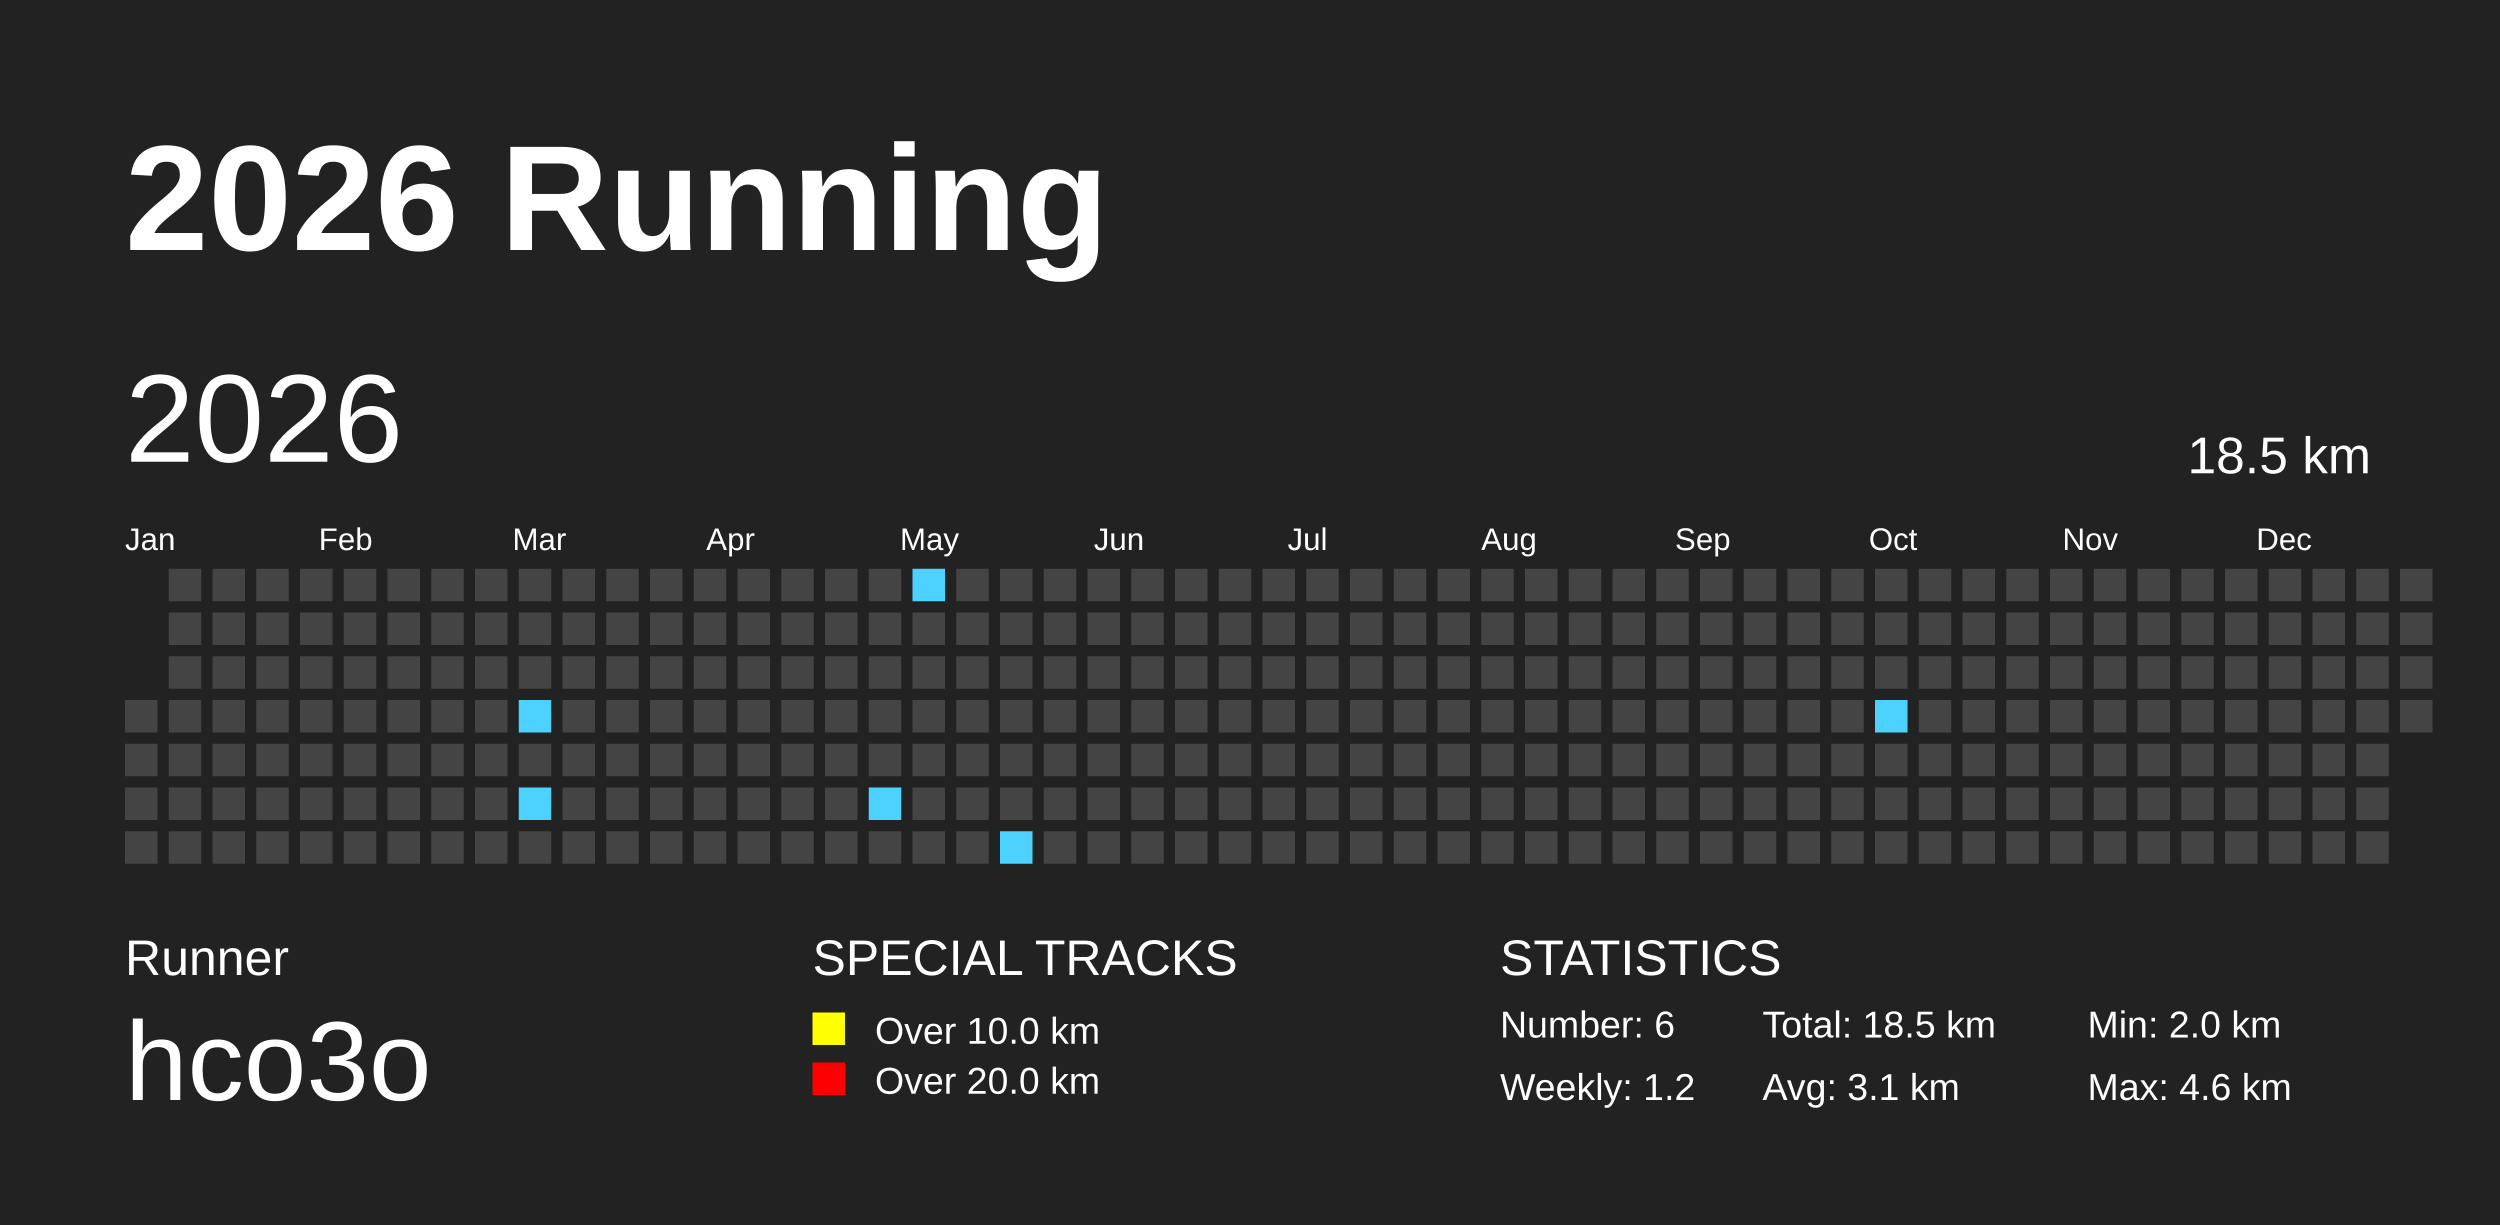
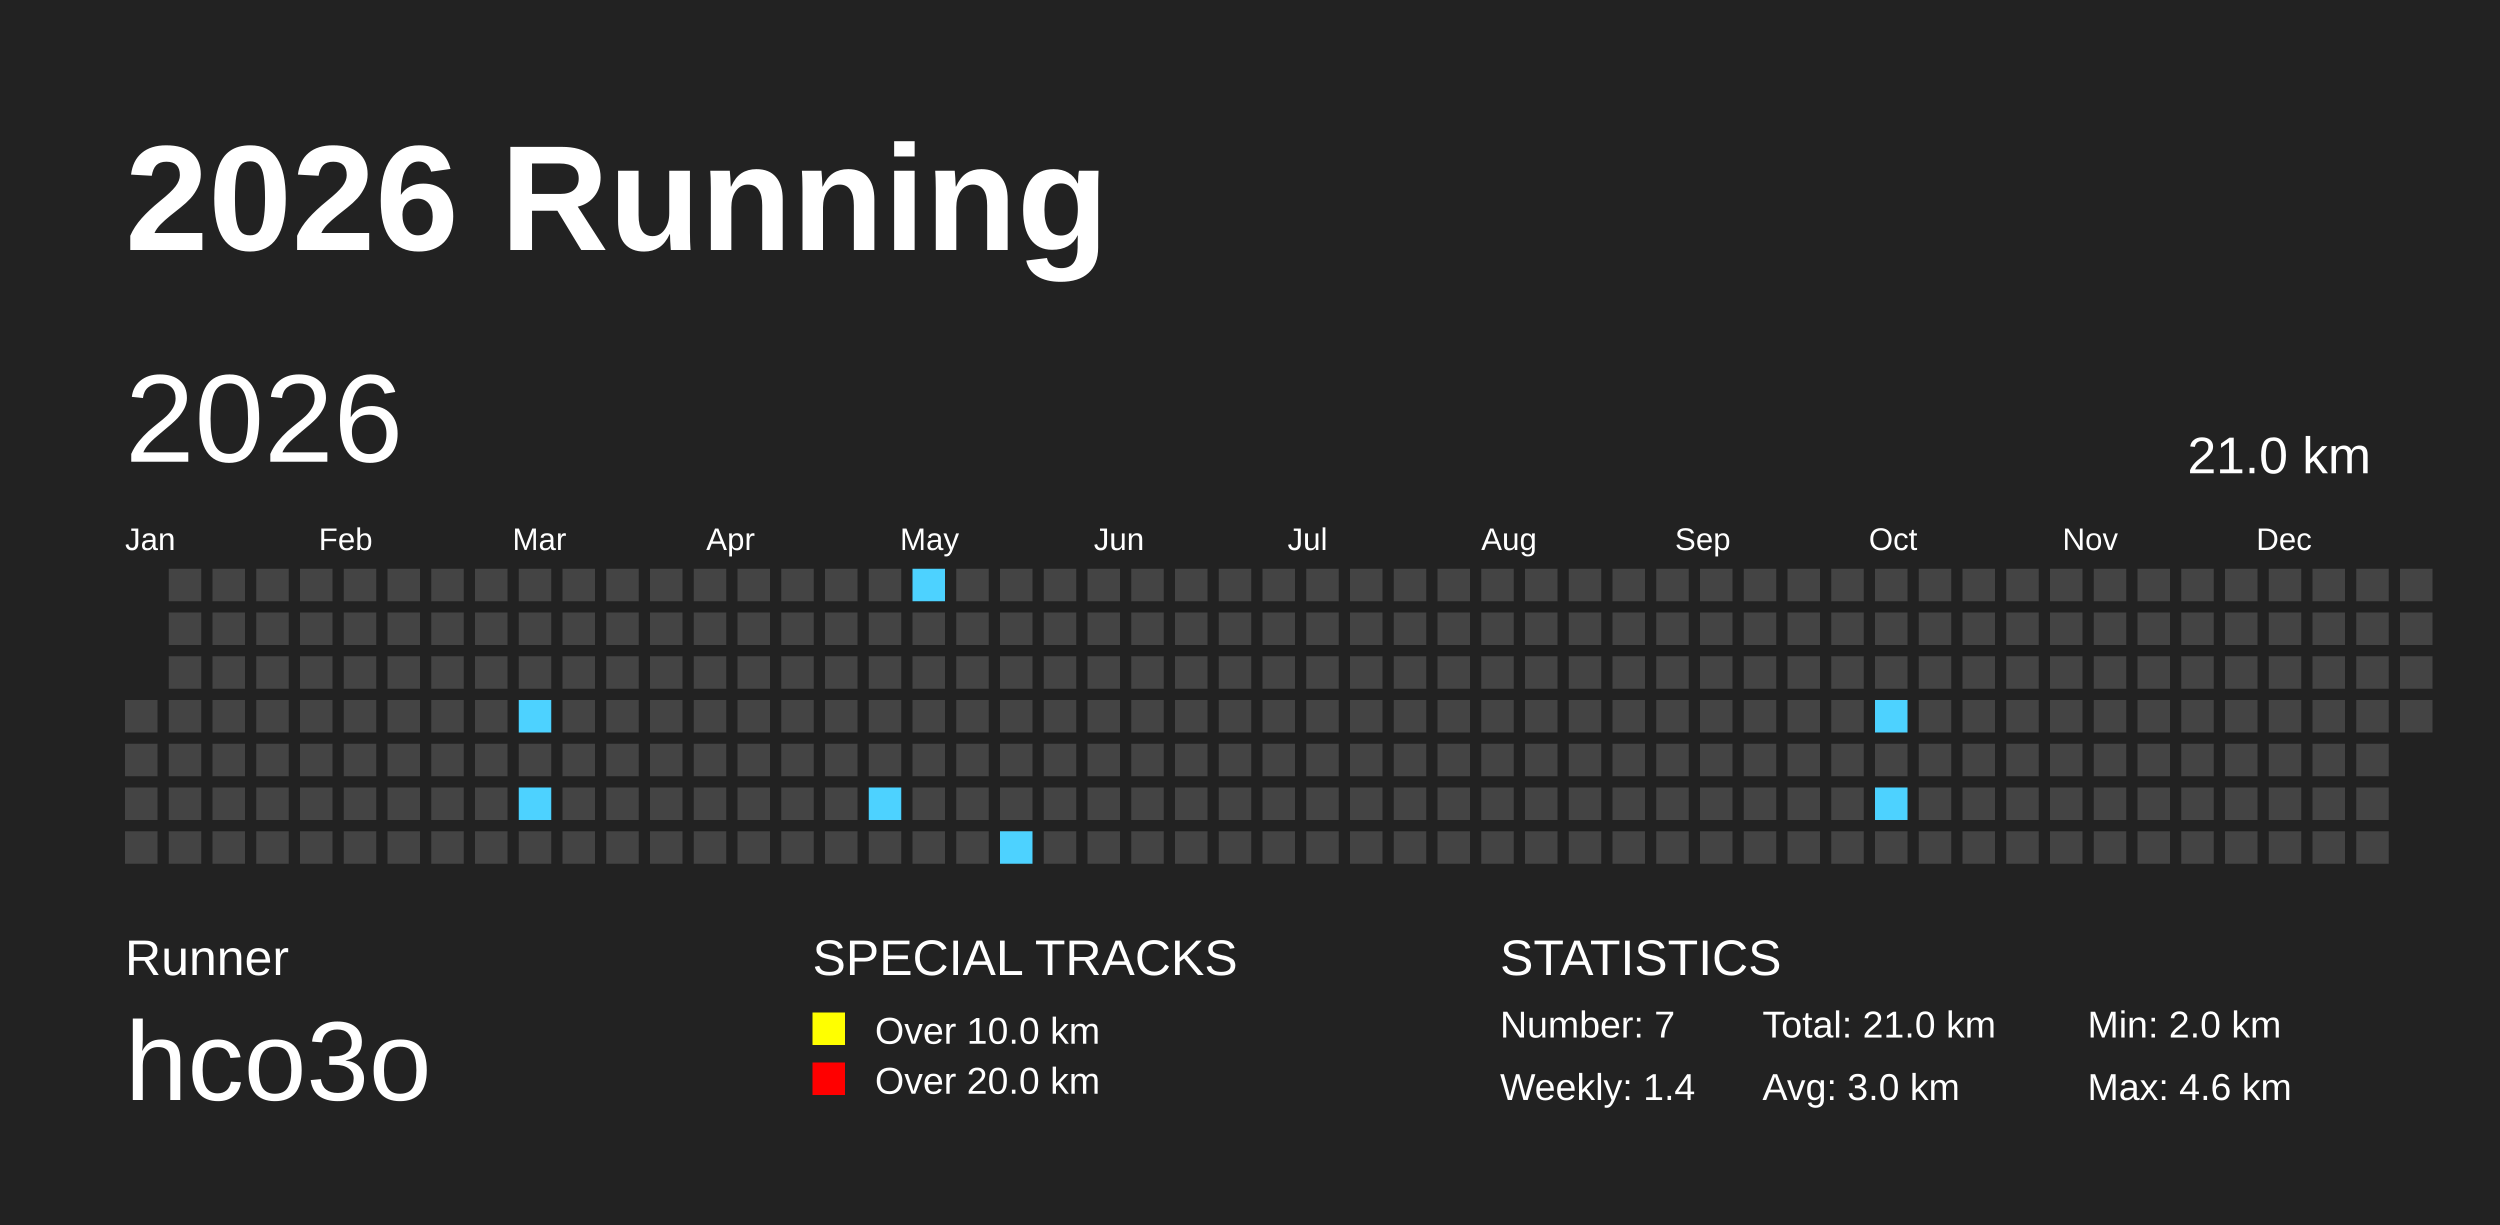
<svg xmlns="http://www.w3.org/2000/svg" baseProfile="full" height="98mm" version="1.1" viewBox="0,0,200,98" width="200mm">
  <defs />
  <rect fill="#222222" height="98" width="200" x="0" y="0" />
  <text fill="#FFFFFF" style="font-size:12px; font-family:Arial; font-weight:bold;" x="10" y="20">2026 Running</text>
  <text fill="#FFFFFF" style="font-size:4px; font-family:Arial" x="10" y="78">Runner</text>
  <text fill="#FFFFFF" style="font-size:9px; font-family:Arial" x="10" y="88">hco3o</text>
  <text fill="#FFFFFF" style="font-size:4px; font-family:Arial" x="65" y="78">SPECIAL TRACKS</text>
  <rect fill="yellow" height="2.6" width="2.6" x="65" y="81" />
  <text fill="#FFFFFF" style="font-size:3px; font-family:Arial" x="70" y="83.5">Over 10.0 km</text>
  <rect fill="red" height="2.6" width="2.6" x="65" y="85" />
  <text fill="#FFFFFF" style="font-size:3px; font-family:Arial" x="70" y="87.5">Over 20.0 km</text>
  <text fill="#FFFFFF" style="font-size:4px; font-family:Arial" x="120" y="78">STATISTICS</text>
-   <text fill="#FFFFFF" style="font-size:3px; font-family:Arial" x="120" y="83">Number: 6</text>
-   <text fill="#FFFFFF" style="font-size:3px; font-family:Arial" x="120" y="88">Weekly: 1.2</text>
-   <text fill="#FFFFFF" style="font-size:3px; font-family:Arial" x="141" y="83">Total: 18.5 km</text>
-   <text fill="#FFFFFF" style="font-size:3px; font-family:Arial" x="141" y="88">Avg: 3.1 km</text>
+   <text fill="#FFFFFF" style="font-size:3px; font-family:Arial" x="120" y="83">Number: 7</text>
+   <text fill="#FFFFFF" style="font-size:3px; font-family:Arial" x="120" y="88">Weekly: 1.4</text>
+   <text fill="#FFFFFF" style="font-size:3px; font-family:Arial" x="141" y="83">Total: 21.0 km</text>
+   <text fill="#FFFFFF" style="font-size:3px; font-family:Arial" x="141" y="88">Avg: 3.0 km</text>
  <text fill="#FFFFFF" style="font-size:3px; font-family:Arial" x="167" y="83">Min: 2.0 km</text>
  <text fill="#FFFFFF" style="font-size:3px; font-family:Arial" x="167" y="88">Max: 4.6 km</text>
  <text dominant-baseline="hanging" fill="#FFFFFF" style="font-size:10.0px; font-family:Arial;" x="10" y="30">2026</text>
-   <text dominant-baseline="hanging" fill="#FFFFFF" style="font-size:4.125px; font-family:Arial;" x="175" y="35">18.5 km</text>
+   <text dominant-baseline="hanging" fill="#FFFFFF" style="font-size:4.125px; font-family:Arial;" x="175" y="35">21.0 km</text>
  <text fill="#FFFFFF" style="font-size:2.5px; font-family:Arial" x="10.0" y="44">Jan</text>
  <text fill="#FFFFFF" style="font-size:2.5px; font-family:Arial" x="25.5" y="44">Feb</text>
  <text fill="#FFFFFF" style="font-size:2.5px; font-family:Arial" x="41.0" y="44">Mar</text>
  <text fill="#FFFFFF" style="font-size:2.5px; font-family:Arial" x="56.5" y="44">Apr</text>
  <text fill="#FFFFFF" style="font-size:2.5px; font-family:Arial" x="72.0" y="44">May</text>
  <text fill="#FFFFFF" style="font-size:2.5px; font-family:Arial" x="87.5" y="44">Jun</text>
  <text fill="#FFFFFF" style="font-size:2.5px; font-family:Arial" x="103.0" y="44">Jul</text>
  <text fill="#FFFFFF" style="font-size:2.5px; font-family:Arial" x="118.5" y="44">Aug</text>
  <text fill="#FFFFFF" style="font-size:2.5px; font-family:Arial" x="134.0" y="44">Sep</text>
  <text fill="#FFFFFF" style="font-size:2.5px; font-family:Arial" x="149.5" y="44">Oct</text>
  <text fill="#FFFFFF" style="font-size:2.5px; font-family:Arial" x="165.0" y="44">Nov</text>
  <text fill="#FFFFFF" style="font-size:2.5px; font-family:Arial" x="180.5" y="44">Dec</text>
  <rect fill="#444444" height="2.6" width="2.6" x="10.0" y="56.0" />
  <rect fill="#444444" height="2.6" width="2.6" x="10.0" y="59.5" />
  <rect fill="#444444" height="2.6" width="2.6" x="10.0" y="63.0" />
  <rect fill="#444444" height="2.6" width="2.6" x="10.0" y="66.5" />
  <rect fill="#444444" height="2.6" width="2.6" x="13.5" y="45.5" />
  <rect fill="#444444" height="2.6" width="2.6" x="13.5" y="49.0" />
  <rect fill="#444444" height="2.6" width="2.6" x="13.5" y="52.5" />
  <rect fill="#444444" height="2.6" width="2.6" x="13.5" y="56.0" />
  <rect fill="#444444" height="2.6" width="2.6" x="13.5" y="59.5" />
  <rect fill="#444444" height="2.6" width="2.6" x="13.5" y="63.0" />
  <rect fill="#444444" height="2.6" width="2.6" x="13.5" y="66.5" />
  <rect fill="#444444" height="2.6" width="2.6" x="17.0" y="45.5" />
  <rect fill="#444444" height="2.6" width="2.6" x="17.0" y="49.0" />
  <rect fill="#444444" height="2.6" width="2.6" x="17.0" y="52.5" />
  <rect fill="#444444" height="2.6" width="2.6" x="17.0" y="56.0" />
  <rect fill="#444444" height="2.6" width="2.6" x="17.0" y="59.5" />
  <rect fill="#444444" height="2.6" width="2.6" x="17.0" y="63.0" />
  <rect fill="#444444" height="2.6" width="2.6" x="17.0" y="66.5" />
  <rect fill="#444444" height="2.6" width="2.6" x="20.5" y="45.5" />
  <rect fill="#444444" height="2.6" width="2.6" x="20.5" y="49.0" />
  <rect fill="#444444" height="2.6" width="2.6" x="20.5" y="52.5" />
  <rect fill="#444444" height="2.6" width="2.6" x="20.5" y="56.0" />
  <rect fill="#444444" height="2.6" width="2.6" x="20.5" y="59.5" />
  <rect fill="#444444" height="2.6" width="2.6" x="20.5" y="63.0" />
  <rect fill="#444444" height="2.6" width="2.6" x="20.5" y="66.5" />
  <rect fill="#444444" height="2.6" width="2.6" x="24.0" y="45.5" />
  <rect fill="#444444" height="2.6" width="2.6" x="24.0" y="49.0" />
  <rect fill="#444444" height="2.6" width="2.6" x="24.0" y="52.5" />
  <rect fill="#444444" height="2.6" width="2.6" x="24.0" y="56.0" />
  <rect fill="#444444" height="2.6" width="2.6" x="24.0" y="59.5" />
  <rect fill="#444444" height="2.6" width="2.6" x="24.0" y="63.0" />
  <rect fill="#444444" height="2.6" width="2.6" x="24.0" y="66.5" />
  <rect fill="#444444" height="2.6" width="2.6" x="27.5" y="45.5" />
  <rect fill="#444444" height="2.6" width="2.6" x="27.5" y="49.0" />
  <rect fill="#444444" height="2.6" width="2.6" x="27.5" y="52.5" />
  <rect fill="#444444" height="2.6" width="2.6" x="27.5" y="56.0" />
  <rect fill="#444444" height="2.6" width="2.6" x="27.5" y="59.5" />
  <rect fill="#444444" height="2.6" width="2.6" x="27.5" y="63.0" />
  <rect fill="#444444" height="2.6" width="2.6" x="27.5" y="66.5" />
  <rect fill="#444444" height="2.6" width="2.6" x="31.0" y="45.5" />
  <rect fill="#444444" height="2.6" width="2.6" x="31.0" y="49.0" />
  <rect fill="#444444" height="2.6" width="2.6" x="31.0" y="52.5" />
  <rect fill="#444444" height="2.6" width="2.6" x="31.0" y="56.0" />
  <rect fill="#444444" height="2.6" width="2.6" x="31.0" y="59.5" />
  <rect fill="#444444" height="2.6" width="2.6" x="31.0" y="63.0" />
  <rect fill="#444444" height="2.6" width="2.6" x="31.0" y="66.5" />
  <rect fill="#444444" height="2.6" width="2.6" x="34.5" y="45.5" />
  <rect fill="#444444" height="2.6" width="2.6" x="34.5" y="49.0" />
  <rect fill="#444444" height="2.6" width="2.6" x="34.5" y="52.5" />
  <rect fill="#444444" height="2.6" width="2.6" x="34.5" y="56.0" />
  <rect fill="#444444" height="2.6" width="2.6" x="34.5" y="59.5" />
  <rect fill="#444444" height="2.6" width="2.6" x="34.5" y="63.0" />
  <rect fill="#444444" height="2.6" width="2.6" x="34.5" y="66.5" />
  <rect fill="#444444" height="2.6" width="2.6" x="38.0" y="45.5" />
  <rect fill="#444444" height="2.6" width="2.6" x="38.0" y="49.0" />
  <rect fill="#444444" height="2.6" width="2.6" x="38.0" y="52.5" />
  <rect fill="#444444" height="2.6" width="2.6" x="38.0" y="56.0" />
  <rect fill="#444444" height="2.6" width="2.6" x="38.0" y="59.5" />
  <rect fill="#444444" height="2.6" width="2.6" x="38.0" y="63.0" />
  <rect fill="#444444" height="2.6" width="2.6" x="38.0" y="66.5" />
  <rect fill="#444444" height="2.6" width="2.6" x="41.5" y="45.5" />
  <rect fill="#444444" height="2.6" width="2.6" x="41.5" y="49.0" />
  <rect fill="#444444" height="2.6" width="2.6" x="41.5" y="52.5" />
  <rect fill="#4DD2FF" height="2.6" width="2.6" x="41.5" y="56.0" />
  <rect fill="#444444" height="2.6" width="2.6" x="41.5" y="59.5" />
  <rect fill="#4DD2FF" height="2.6" width="2.6" x="41.5" y="63.0" />
  <rect fill="#444444" height="2.6" width="2.6" x="41.5" y="66.5" />
  <rect fill="#444444" height="2.6" width="2.6" x="45.0" y="45.5" />
  <rect fill="#444444" height="2.6" width="2.6" x="45.0" y="49.0" />
  <rect fill="#444444" height="2.6" width="2.6" x="45.0" y="52.5" />
  <rect fill="#444444" height="2.6" width="2.6" x="45.0" y="56.0" />
  <rect fill="#444444" height="2.6" width="2.6" x="45.0" y="59.5" />
  <rect fill="#444444" height="2.6" width="2.6" x="45.0" y="63.0" />
  <rect fill="#444444" height="2.6" width="2.6" x="45.0" y="66.5" />
  <rect fill="#444444" height="2.6" width="2.6" x="48.5" y="45.5" />
  <rect fill="#444444" height="2.6" width="2.6" x="48.5" y="49.0" />
  <rect fill="#444444" height="2.6" width="2.6" x="48.5" y="52.5" />
  <rect fill="#444444" height="2.6" width="2.6" x="48.5" y="56.0" />
  <rect fill="#444444" height="2.6" width="2.6" x="48.5" y="59.5" />
  <rect fill="#444444" height="2.6" width="2.6" x="48.5" y="63.0" />
  <rect fill="#444444" height="2.6" width="2.6" x="48.5" y="66.5" />
  <rect fill="#444444" height="2.6" width="2.6" x="52.0" y="45.5" />
  <rect fill="#444444" height="2.6" width="2.6" x="52.0" y="49.0" />
  <rect fill="#444444" height="2.6" width="2.6" x="52.0" y="52.5" />
  <rect fill="#444444" height="2.6" width="2.6" x="52.0" y="56.0" />
  <rect fill="#444444" height="2.6" width="2.6" x="52.0" y="59.5" />
  <rect fill="#444444" height="2.6" width="2.6" x="52.0" y="63.0" />
  <rect fill="#444444" height="2.6" width="2.6" x="52.0" y="66.5" />
  <rect fill="#444444" height="2.6" width="2.6" x="55.5" y="45.5" />
  <rect fill="#444444" height="2.6" width="2.6" x="55.5" y="49.0" />
  <rect fill="#444444" height="2.6" width="2.6" x="55.5" y="52.5" />
  <rect fill="#444444" height="2.6" width="2.6" x="55.5" y="56.0" />
  <rect fill="#444444" height="2.6" width="2.6" x="55.5" y="59.5" />
  <rect fill="#444444" height="2.6" width="2.6" x="55.5" y="63.0" />
  <rect fill="#444444" height="2.6" width="2.6" x="55.5" y="66.5" />
  <rect fill="#444444" height="2.6" width="2.6" x="59.0" y="45.5" />
  <rect fill="#444444" height="2.6" width="2.6" x="59.0" y="49.0" />
  <rect fill="#444444" height="2.6" width="2.6" x="59.0" y="52.5" />
  <rect fill="#444444" height="2.6" width="2.6" x="59.0" y="56.0" />
  <rect fill="#444444" height="2.6" width="2.6" x="59.0" y="59.5" />
  <rect fill="#444444" height="2.6" width="2.6" x="59.0" y="63.0" />
  <rect fill="#444444" height="2.6" width="2.6" x="59.0" y="66.5" />
  <rect fill="#444444" height="2.6" width="2.6" x="62.5" y="45.5" />
  <rect fill="#444444" height="2.6" width="2.6" x="62.5" y="49.0" />
  <rect fill="#444444" height="2.6" width="2.6" x="62.5" y="52.5" />
  <rect fill="#444444" height="2.6" width="2.6" x="62.5" y="56.0" />
  <rect fill="#444444" height="2.6" width="2.6" x="62.5" y="59.5" />
  <rect fill="#444444" height="2.6" width="2.6" x="62.5" y="63.0" />
  <rect fill="#444444" height="2.6" width="2.6" x="62.5" y="66.5" />
  <rect fill="#444444" height="2.6" width="2.6" x="66.0" y="45.5" />
  <rect fill="#444444" height="2.6" width="2.6" x="66.0" y="49.0" />
  <rect fill="#444444" height="2.6" width="2.6" x="66.0" y="52.5" />
  <rect fill="#444444" height="2.6" width="2.6" x="66.0" y="56.0" />
  <rect fill="#444444" height="2.6" width="2.6" x="66.0" y="59.5" />
  <rect fill="#444444" height="2.6" width="2.6" x="66.0" y="63.0" />
  <rect fill="#444444" height="2.6" width="2.6" x="66.0" y="66.5" />
  <rect fill="#444444" height="2.6" width="2.6" x="69.5" y="45.5" />
  <rect fill="#444444" height="2.6" width="2.6" x="69.5" y="49.0" />
  <rect fill="#444444" height="2.6" width="2.6" x="69.5" y="52.5" />
  <rect fill="#444444" height="2.6" width="2.6" x="69.5" y="56.0" />
  <rect fill="#444444" height="2.6" width="2.6" x="69.5" y="59.5" />
  <rect fill="#4DD2FF" height="2.6" width="2.6" x="69.5" y="63.0" />
  <rect fill="#444444" height="2.6" width="2.6" x="69.5" y="66.5" />
  <rect fill="#4DD2FF" height="2.6" width="2.6" x="73.0" y="45.5" />
  <rect fill="#444444" height="2.6" width="2.6" x="73.0" y="49.0" />
  <rect fill="#444444" height="2.6" width="2.6" x="73.0" y="52.5" />
  <rect fill="#444444" height="2.6" width="2.6" x="73.0" y="56.0" />
  <rect fill="#444444" height="2.6" width="2.6" x="73.0" y="59.5" />
  <rect fill="#444444" height="2.6" width="2.6" x="73.0" y="63.0" />
  <rect fill="#444444" height="2.6" width="2.6" x="73.0" y="66.5" />
  <rect fill="#444444" height="2.6" width="2.6" x="76.5" y="45.5" />
  <rect fill="#444444" height="2.6" width="2.6" x="76.5" y="49.0" />
  <rect fill="#444444" height="2.6" width="2.6" x="76.5" y="52.5" />
  <rect fill="#444444" height="2.6" width="2.6" x="76.5" y="56.0" />
  <rect fill="#444444" height="2.6" width="2.6" x="76.5" y="59.5" />
  <rect fill="#444444" height="2.6" width="2.6" x="76.5" y="63.0" />
  <rect fill="#444444" height="2.6" width="2.6" x="76.5" y="66.5" />
  <rect fill="#444444" height="2.6" width="2.6" x="80.0" y="45.5" />
  <rect fill="#444444" height="2.6" width="2.6" x="80.0" y="49.0" />
  <rect fill="#444444" height="2.6" width="2.6" x="80.0" y="52.5" />
  <rect fill="#444444" height="2.6" width="2.6" x="80.0" y="56.0" />
  <rect fill="#444444" height="2.6" width="2.6" x="80.0" y="59.5" />
  <rect fill="#444444" height="2.6" width="2.6" x="80.0" y="63.0" />
  <rect fill="#4DD2FF" height="2.6" width="2.6" x="80.0" y="66.5" />
  <rect fill="#444444" height="2.6" width="2.6" x="83.5" y="45.5" />
  <rect fill="#444444" height="2.6" width="2.6" x="83.5" y="49.0" />
  <rect fill="#444444" height="2.6" width="2.6" x="83.5" y="52.5" />
  <rect fill="#444444" height="2.6" width="2.6" x="83.5" y="56.0" />
  <rect fill="#444444" height="2.6" width="2.6" x="83.5" y="59.5" />
  <rect fill="#444444" height="2.6" width="2.6" x="83.5" y="63.0" />
  <rect fill="#444444" height="2.6" width="2.6" x="83.5" y="66.5" />
  <rect fill="#444444" height="2.6" width="2.6" x="87.0" y="45.5" />
  <rect fill="#444444" height="2.6" width="2.6" x="87.0" y="49.0" />
  <rect fill="#444444" height="2.6" width="2.6" x="87.0" y="52.5" />
  <rect fill="#444444" height="2.6" width="2.6" x="87.0" y="56.0" />
  <rect fill="#444444" height="2.6" width="2.6" x="87.0" y="59.5" />
  <rect fill="#444444" height="2.6" width="2.6" x="87.0" y="63.0" />
  <rect fill="#444444" height="2.6" width="2.6" x="87.0" y="66.5" />
  <rect fill="#444444" height="2.6" width="2.6" x="90.5" y="45.5" />
  <rect fill="#444444" height="2.6" width="2.6" x="90.5" y="49.0" />
  <rect fill="#444444" height="2.6" width="2.6" x="90.5" y="52.5" />
  <rect fill="#444444" height="2.6" width="2.6" x="90.5" y="56.0" />
  <rect fill="#444444" height="2.6" width="2.6" x="90.5" y="59.5" />
  <rect fill="#444444" height="2.6" width="2.6" x="90.5" y="63.0" />
  <rect fill="#444444" height="2.6" width="2.6" x="90.5" y="66.5" />
  <rect fill="#444444" height="2.6" width="2.6" x="94.0" y="45.5" />
  <rect fill="#444444" height="2.6" width="2.6" x="94.0" y="49.0" />
  <rect fill="#444444" height="2.6" width="2.6" x="94.0" y="52.5" />
  <rect fill="#444444" height="2.6" width="2.6" x="94.0" y="56.0" />
  <rect fill="#444444" height="2.6" width="2.6" x="94.0" y="59.5" />
  <rect fill="#444444" height="2.6" width="2.6" x="94.0" y="63.0" />
  <rect fill="#444444" height="2.6" width="2.6" x="94.0" y="66.5" />
  <rect fill="#444444" height="2.6" width="2.6" x="97.5" y="45.5" />
  <rect fill="#444444" height="2.6" width="2.6" x="97.5" y="49.0" />
  <rect fill="#444444" height="2.6" width="2.6" x="97.5" y="52.5" />
  <rect fill="#444444" height="2.6" width="2.6" x="97.5" y="56.0" />
  <rect fill="#444444" height="2.6" width="2.6" x="97.5" y="59.5" />
  <rect fill="#444444" height="2.6" width="2.6" x="97.5" y="63.0" />
  <rect fill="#444444" height="2.6" width="2.6" x="97.5" y="66.5" />
  <rect fill="#444444" height="2.6" width="2.6" x="101.0" y="45.5" />
  <rect fill="#444444" height="2.6" width="2.6" x="101.0" y="49.0" />
  <rect fill="#444444" height="2.6" width="2.6" x="101.0" y="52.5" />
  <rect fill="#444444" height="2.6" width="2.6" x="101.0" y="56.0" />
  <rect fill="#444444" height="2.6" width="2.6" x="101.0" y="59.5" />
  <rect fill="#444444" height="2.6" width="2.6" x="101.0" y="63.0" />
  <rect fill="#444444" height="2.6" width="2.6" x="101.0" y="66.5" />
  <rect fill="#444444" height="2.6" width="2.6" x="104.5" y="45.5" />
  <rect fill="#444444" height="2.6" width="2.6" x="104.5" y="49.0" />
  <rect fill="#444444" height="2.6" width="2.6" x="104.5" y="52.5" />
  <rect fill="#444444" height="2.6" width="2.6" x="104.5" y="56.0" />
  <rect fill="#444444" height="2.6" width="2.6" x="104.5" y="59.5" />
  <rect fill="#444444" height="2.6" width="2.6" x="104.5" y="63.0" />
  <rect fill="#444444" height="2.6" width="2.6" x="104.5" y="66.5" />
  <rect fill="#444444" height="2.6" width="2.6" x="108.0" y="45.5" />
  <rect fill="#444444" height="2.6" width="2.6" x="108.0" y="49.0" />
  <rect fill="#444444" height="2.6" width="2.6" x="108.0" y="52.5" />
  <rect fill="#444444" height="2.6" width="2.6" x="108.0" y="56.0" />
  <rect fill="#444444" height="2.6" width="2.6" x="108.0" y="59.5" />
  <rect fill="#444444" height="2.6" width="2.6" x="108.0" y="63.0" />
  <rect fill="#444444" height="2.6" width="2.6" x="108.0" y="66.5" />
  <rect fill="#444444" height="2.6" width="2.6" x="111.5" y="45.5" />
  <rect fill="#444444" height="2.6" width="2.6" x="111.5" y="49.0" />
  <rect fill="#444444" height="2.6" width="2.6" x="111.5" y="52.5" />
  <rect fill="#444444" height="2.6" width="2.6" x="111.5" y="56.0" />
  <rect fill="#444444" height="2.6" width="2.6" x="111.5" y="59.5" />
  <rect fill="#444444" height="2.6" width="2.6" x="111.5" y="63.0" />
  <rect fill="#444444" height="2.6" width="2.6" x="111.5" y="66.5" />
  <rect fill="#444444" height="2.6" width="2.6" x="115.0" y="45.5" />
  <rect fill="#444444" height="2.6" width="2.6" x="115.0" y="49.0" />
  <rect fill="#444444" height="2.6" width="2.6" x="115.0" y="52.5" />
  <rect fill="#444444" height="2.6" width="2.6" x="115.0" y="56.0" />
  <rect fill="#444444" height="2.6" width="2.6" x="115.0" y="59.5" />
  <rect fill="#444444" height="2.6" width="2.6" x="115.0" y="63.0" />
  <rect fill="#444444" height="2.6" width="2.6" x="115.0" y="66.5" />
  <rect fill="#444444" height="2.6" width="2.6" x="118.5" y="45.5" />
  <rect fill="#444444" height="2.6" width="2.6" x="118.5" y="49.0" />
  <rect fill="#444444" height="2.6" width="2.6" x="118.5" y="52.5" />
  <rect fill="#444444" height="2.6" width="2.6" x="118.5" y="56.0" />
  <rect fill="#444444" height="2.6" width="2.6" x="118.5" y="59.5" />
  <rect fill="#444444" height="2.6" width="2.6" x="118.5" y="63.0" />
  <rect fill="#444444" height="2.6" width="2.6" x="118.5" y="66.5" />
  <rect fill="#444444" height="2.6" width="2.6" x="122.0" y="45.5" />
  <rect fill="#444444" height="2.6" width="2.6" x="122.0" y="49.0" />
  <rect fill="#444444" height="2.6" width="2.6" x="122.0" y="52.5" />
  <rect fill="#444444" height="2.6" width="2.6" x="122.0" y="56.0" />
  <rect fill="#444444" height="2.6" width="2.6" x="122.0" y="59.5" />
  <rect fill="#444444" height="2.6" width="2.6" x="122.0" y="63.0" />
  <rect fill="#444444" height="2.6" width="2.6" x="122.0" y="66.5" />
  <rect fill="#444444" height="2.6" width="2.6" x="125.5" y="45.5" />
  <rect fill="#444444" height="2.6" width="2.6" x="125.5" y="49.0" />
  <rect fill="#444444" height="2.6" width="2.6" x="125.5" y="52.5" />
  <rect fill="#444444" height="2.6" width="2.6" x="125.5" y="56.0" />
  <rect fill="#444444" height="2.6" width="2.6" x="125.5" y="59.5" />
  <rect fill="#444444" height="2.6" width="2.6" x="125.5" y="63.0" />
  <rect fill="#444444" height="2.6" width="2.6" x="125.5" y="66.5" />
  <rect fill="#444444" height="2.6" width="2.6" x="129.0" y="45.5" />
  <rect fill="#444444" height="2.6" width="2.6" x="129.0" y="49.0" />
  <rect fill="#444444" height="2.6" width="2.6" x="129.0" y="52.5" />
  <rect fill="#444444" height="2.6" width="2.6" x="129.0" y="56.0" />
  <rect fill="#444444" height="2.6" width="2.6" x="129.0" y="59.5" />
  <rect fill="#444444" height="2.6" width="2.6" x="129.0" y="63.0" />
  <rect fill="#444444" height="2.6" width="2.6" x="129.0" y="66.5" />
  <rect fill="#444444" height="2.6" width="2.6" x="132.5" y="45.5" />
  <rect fill="#444444" height="2.6" width="2.6" x="132.5" y="49.0" />
  <rect fill="#444444" height="2.6" width="2.6" x="132.5" y="52.5" />
  <rect fill="#444444" height="2.6" width="2.6" x="132.5" y="56.0" />
  <rect fill="#444444" height="2.6" width="2.6" x="132.5" y="59.5" />
  <rect fill="#444444" height="2.6" width="2.6" x="132.5" y="63.0" />
  <rect fill="#444444" height="2.6" width="2.6" x="132.5" y="66.5" />
  <rect fill="#444444" height="2.6" width="2.6" x="136.0" y="45.5" />
  <rect fill="#444444" height="2.6" width="2.6" x="136.0" y="49.0" />
  <rect fill="#444444" height="2.6" width="2.6" x="136.0" y="52.5" />
  <rect fill="#444444" height="2.6" width="2.6" x="136.0" y="56.0" />
  <rect fill="#444444" height="2.6" width="2.6" x="136.0" y="59.5" />
  <rect fill="#444444" height="2.6" width="2.6" x="136.0" y="63.0" />
  <rect fill="#444444" height="2.6" width="2.6" x="136.0" y="66.5" />
  <rect fill="#444444" height="2.6" width="2.6" x="139.5" y="45.5" />
  <rect fill="#444444" height="2.6" width="2.6" x="139.5" y="49.0" />
  <rect fill="#444444" height="2.6" width="2.6" x="139.5" y="52.5" />
  <rect fill="#444444" height="2.6" width="2.6" x="139.5" y="56.0" />
  <rect fill="#444444" height="2.6" width="2.6" x="139.5" y="59.5" />
  <rect fill="#444444" height="2.6" width="2.6" x="139.5" y="63.0" />
  <rect fill="#444444" height="2.6" width="2.6" x="139.5" y="66.5" />
  <rect fill="#444444" height="2.6" width="2.6" x="143.0" y="45.5" />
  <rect fill="#444444" height="2.6" width="2.6" x="143.0" y="49.0" />
  <rect fill="#444444" height="2.6" width="2.6" x="143.0" y="52.5" />
  <rect fill="#444444" height="2.6" width="2.6" x="143.0" y="56.0" />
  <rect fill="#444444" height="2.6" width="2.6" x="143.0" y="59.5" />
  <rect fill="#444444" height="2.6" width="2.6" x="143.0" y="63.0" />
  <rect fill="#444444" height="2.6" width="2.6" x="143.0" y="66.5" />
  <rect fill="#444444" height="2.6" width="2.6" x="146.5" y="45.5" />
  <rect fill="#444444" height="2.6" width="2.6" x="146.5" y="49.0" />
  <rect fill="#444444" height="2.6" width="2.6" x="146.5" y="52.5" />
  <rect fill="#444444" height="2.6" width="2.6" x="146.5" y="56.0" />
  <rect fill="#444444" height="2.6" width="2.6" x="146.5" y="59.5" />
  <rect fill="#444444" height="2.6" width="2.6" x="146.5" y="63.0" />
  <rect fill="#444444" height="2.6" width="2.6" x="146.5" y="66.5" />
  <rect fill="#444444" height="2.6" width="2.6" x="150.0" y="45.5" />
  <rect fill="#444444" height="2.6" width="2.6" x="150.0" y="49.0" />
  <rect fill="#444444" height="2.6" width="2.6" x="150.0" y="52.5" />
  <rect fill="#4DD2FF" height="2.6" width="2.6" x="150.0" y="56.0" />
  <rect fill="#444444" height="2.6" width="2.6" x="150.0" y="59.5" />
-   <rect fill="#444444" height="2.6" width="2.6" x="150.0" y="63.0" />
+   <rect fill="#4DD2FF" height="2.6" width="2.6" x="150.0" y="63.0" />
  <rect fill="#444444" height="2.6" width="2.6" x="150.0" y="66.5" />
  <rect fill="#444444" height="2.6" width="2.6" x="153.5" y="45.5" />
  <rect fill="#444444" height="2.6" width="2.6" x="153.5" y="49.0" />
  <rect fill="#444444" height="2.6" width="2.6" x="153.5" y="52.5" />
  <rect fill="#444444" height="2.6" width="2.6" x="153.5" y="56.0" />
  <rect fill="#444444" height="2.6" width="2.6" x="153.5" y="59.5" />
  <rect fill="#444444" height="2.6" width="2.6" x="153.5" y="63.0" />
  <rect fill="#444444" height="2.6" width="2.6" x="153.5" y="66.5" />
  <rect fill="#444444" height="2.6" width="2.6" x="157.0" y="45.5" />
  <rect fill="#444444" height="2.6" width="2.6" x="157.0" y="49.0" />
  <rect fill="#444444" height="2.6" width="2.6" x="157.0" y="52.5" />
  <rect fill="#444444" height="2.6" width="2.6" x="157.0" y="56.0" />
  <rect fill="#444444" height="2.6" width="2.6" x="157.0" y="59.5" />
  <rect fill="#444444" height="2.6" width="2.6" x="157.0" y="63.0" />
  <rect fill="#444444" height="2.6" width="2.6" x="157.0" y="66.5" />
  <rect fill="#444444" height="2.6" width="2.6" x="160.5" y="45.5" />
  <rect fill="#444444" height="2.6" width="2.6" x="160.5" y="49.0" />
  <rect fill="#444444" height="2.6" width="2.6" x="160.5" y="52.5" />
  <rect fill="#444444" height="2.6" width="2.6" x="160.5" y="56.0" />
  <rect fill="#444444" height="2.6" width="2.6" x="160.5" y="59.5" />
  <rect fill="#444444" height="2.6" width="2.6" x="160.5" y="63.0" />
  <rect fill="#444444" height="2.6" width="2.6" x="160.5" y="66.5" />
  <rect fill="#444444" height="2.6" width="2.6" x="164.0" y="45.5" />
  <rect fill="#444444" height="2.6" width="2.6" x="164.0" y="49.0" />
  <rect fill="#444444" height="2.6" width="2.6" x="164.0" y="52.5" />
  <rect fill="#444444" height="2.6" width="2.6" x="164.0" y="56.0" />
  <rect fill="#444444" height="2.6" width="2.6" x="164.0" y="59.5" />
  <rect fill="#444444" height="2.6" width="2.6" x="164.0" y="63.0" />
  <rect fill="#444444" height="2.6" width="2.6" x="164.0" y="66.5" />
  <rect fill="#444444" height="2.6" width="2.6" x="167.5" y="45.5" />
  <rect fill="#444444" height="2.6" width="2.6" x="167.5" y="49.0" />
  <rect fill="#444444" height="2.6" width="2.6" x="167.5" y="52.5" />
  <rect fill="#444444" height="2.6" width="2.6" x="167.5" y="56.0" />
  <rect fill="#444444" height="2.6" width="2.6" x="167.5" y="59.5" />
  <rect fill="#444444" height="2.6" width="2.6" x="167.5" y="63.0" />
  <rect fill="#444444" height="2.6" width="2.6" x="167.5" y="66.5" />
  <rect fill="#444444" height="2.6" width="2.6" x="171.0" y="45.5" />
  <rect fill="#444444" height="2.6" width="2.6" x="171.0" y="49.0" />
  <rect fill="#444444" height="2.6" width="2.6" x="171.0" y="52.5" />
  <rect fill="#444444" height="2.6" width="2.6" x="171.0" y="56.0" />
  <rect fill="#444444" height="2.6" width="2.6" x="171.0" y="59.5" />
  <rect fill="#444444" height="2.6" width="2.6" x="171.0" y="63.0" />
  <rect fill="#444444" height="2.6" width="2.6" x="171.0" y="66.5" />
  <rect fill="#444444" height="2.6" width="2.6" x="174.5" y="45.5" />
  <rect fill="#444444" height="2.6" width="2.6" x="174.5" y="49.0" />
  <rect fill="#444444" height="2.6" width="2.6" x="174.5" y="52.5" />
  <rect fill="#444444" height="2.6" width="2.6" x="174.5" y="56.0" />
  <rect fill="#444444" height="2.6" width="2.6" x="174.5" y="59.5" />
  <rect fill="#444444" height="2.6" width="2.6" x="174.5" y="63.0" />
  <rect fill="#444444" height="2.6" width="2.6" x="174.5" y="66.5" />
  <rect fill="#444444" height="2.6" width="2.6" x="178.0" y="45.5" />
  <rect fill="#444444" height="2.6" width="2.6" x="178.0" y="49.0" />
  <rect fill="#444444" height="2.6" width="2.6" x="178.0" y="52.5" />
  <rect fill="#444444" height="2.6" width="2.6" x="178.0" y="56.0" />
  <rect fill="#444444" height="2.6" width="2.6" x="178.0" y="59.5" />
  <rect fill="#444444" height="2.6" width="2.6" x="178.0" y="63.0" />
  <rect fill="#444444" height="2.6" width="2.6" x="178.0" y="66.5" />
  <rect fill="#444444" height="2.6" width="2.6" x="181.5" y="45.5" />
  <rect fill="#444444" height="2.6" width="2.6" x="181.5" y="49.0" />
  <rect fill="#444444" height="2.6" width="2.6" x="181.5" y="52.5" />
  <rect fill="#444444" height="2.6" width="2.6" x="181.5" y="56.0" />
  <rect fill="#444444" height="2.6" width="2.6" x="181.5" y="59.5" />
  <rect fill="#444444" height="2.6" width="2.6" x="181.5" y="63.0" />
  <rect fill="#444444" height="2.6" width="2.6" x="181.5" y="66.5" />
  <rect fill="#444444" height="2.6" width="2.6" x="185.0" y="45.5" />
  <rect fill="#444444" height="2.6" width="2.6" x="185.0" y="49.0" />
  <rect fill="#444444" height="2.6" width="2.6" x="185.0" y="52.5" />
  <rect fill="#444444" height="2.6" width="2.6" x="185.0" y="56.0" />
  <rect fill="#444444" height="2.6" width="2.6" x="185.0" y="59.5" />
  <rect fill="#444444" height="2.6" width="2.6" x="185.0" y="63.0" />
  <rect fill="#444444" height="2.6" width="2.6" x="185.0" y="66.5" />
  <rect fill="#444444" height="2.6" width="2.6" x="188.5" y="45.5" />
  <rect fill="#444444" height="2.6" width="2.6" x="188.5" y="49.0" />
  <rect fill="#444444" height="2.6" width="2.6" x="188.5" y="52.5" />
  <rect fill="#444444" height="2.6" width="2.6" x="188.5" y="56.0" />
  <rect fill="#444444" height="2.6" width="2.6" x="188.5" y="59.5" />
  <rect fill="#444444" height="2.6" width="2.6" x="188.5" y="63.0" />
  <rect fill="#444444" height="2.6" width="2.6" x="188.5" y="66.5" />
  <rect fill="#444444" height="2.6" width="2.6" x="192.0" y="45.5" />
  <rect fill="#444444" height="2.6" width="2.6" x="192.0" y="49.0" />
  <rect fill="#444444" height="2.6" width="2.6" x="192.0" y="52.5" />
  <rect fill="#444444" height="2.6" width="2.6" x="192.0" y="56.0" />
</svg>
